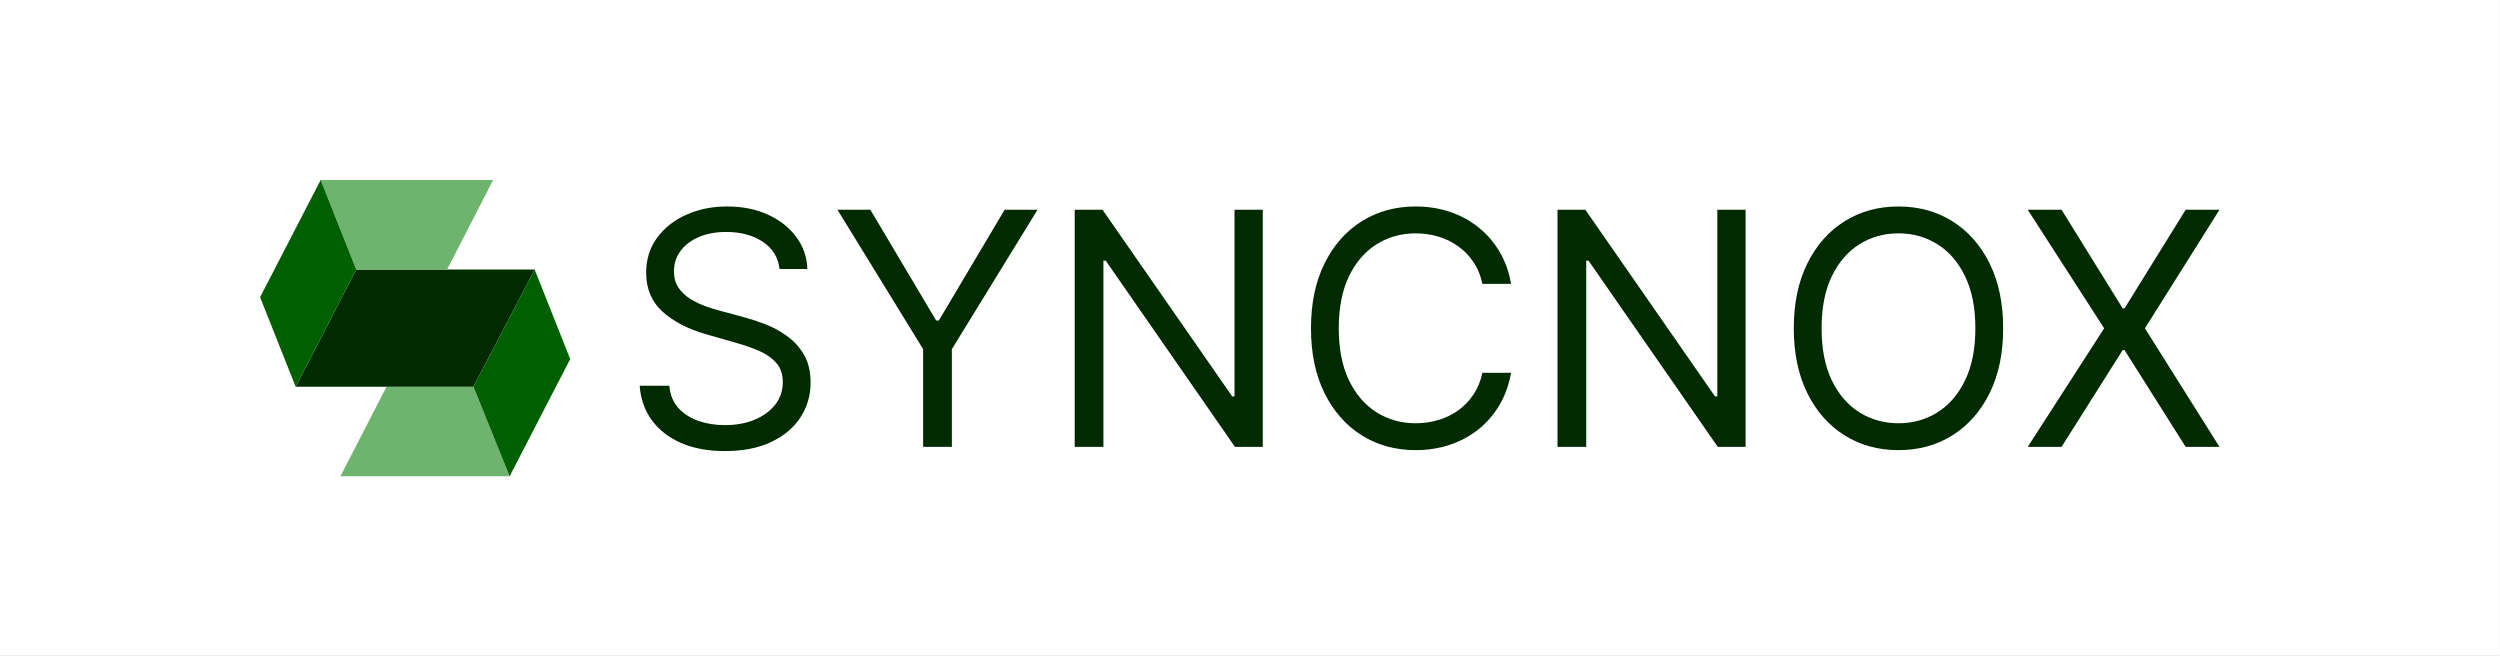
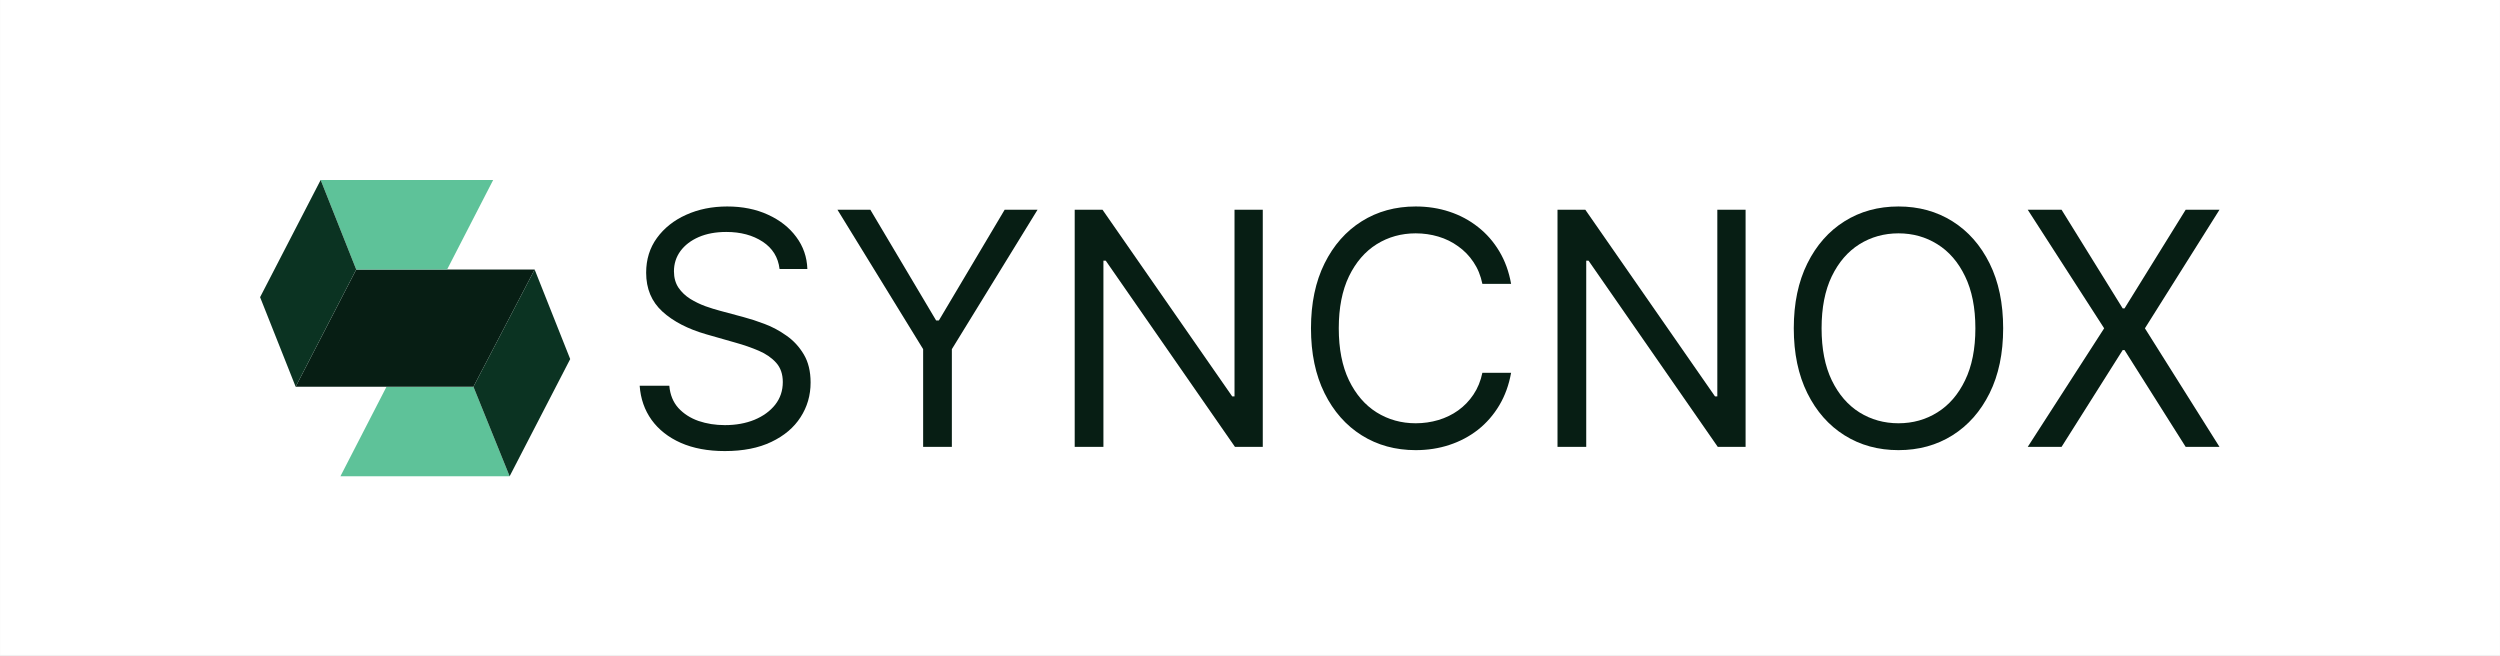
<svg xmlns="http://www.w3.org/2000/svg" width="15583" height="4083" viewBox="0 0 15583 4083" fill="none">
  <rect width="15581.3" height="4082.3" transform="translate(0.773438)" fill="white" />
-   <path d="M2121.91 2968.67L2409.19 2410.52H2950.93L3176.65 2968.67H2121.91Z" fill="#6EB46E" />
-   <path d="M3332.65 1679.99H2220.45L1842.88 2410.51H2950.97L3332.65 1679.99Z" fill="#002A00" />
-   <path d="M2220.41 1680.01L1998.79 1121.86H3074.05L2786.76 1680.01H2220.41Z" fill="#6EB46E" />
-   <path d="M1998.79 1121.85L1621.22 1852.37L1842.84 2410.52L2220.41 1680L1998.79 1121.85Z" fill="#005F00" />
-   <path d="M2950.91 2410.51L3332.58 1679.99L3554.2 2238.14L3176.63 2968.66L2950.91 2410.51Z" fill="#005F00" />
-   <path d="M4859.18 1676.82C4850.52 1603.67 4815.39 1546.88 4753.79 1506.46C4692.19 1466.04 4616.64 1445.82 4527.13 1445.82C4461.68 1445.82 4404.41 1456.41 4355.33 1477.59C4306.72 1498.76 4268.7 1527.88 4241.27 1564.93C4214.32 1601.99 4200.85 1644.09 4200.85 1691.26C4200.85 1730.72 4210.23 1764.64 4229 1793.04C4248.25 1820.95 4272.79 1844.29 4302.63 1863.06C4332.47 1881.34 4363.75 1896.5 4396.47 1908.53C4429.2 1920.08 4459.27 1929.47 4486.7 1936.69L4636.85 1977.11C4675.35 1987.22 4718.18 2001.17 4765.34 2018.98C4812.98 2036.78 4858.46 2061.09 4901.77 2091.89C4945.56 2122.2 4981.66 2161.18 5010.05 2208.83C5038.44 2256.47 5052.64 2314.94 5052.64 2384.24C5052.64 2464.12 5031.71 2536.31 4989.84 2600.8C4948.45 2665.28 4887.82 2716.53 4807.93 2754.55C4728.53 2792.57 4632.04 2811.58 4518.47 2811.58C4412.59 2811.58 4320.92 2794.49 4243.44 2760.33C4166.44 2726.16 4105.8 2678.51 4061.53 2617.4C4017.74 2556.28 3992.95 2485.3 3987.18 2404.45H4171.98C4176.79 2460.27 4195.56 2506.47 4228.28 2543.05C4261.49 2579.14 4303.35 2606.09 4353.88 2623.89C4404.89 2641.22 4459.76 2649.88 4518.47 2649.88C4586.8 2649.88 4648.16 2638.81 4702.54 2616.68C4756.92 2594.06 4799.99 2562.78 4831.75 2522.83C4863.51 2482.41 4879.39 2435.25 4879.39 2381.35C4879.39 2332.26 4865.68 2292.32 4838.25 2261.52C4810.82 2230.72 4774.73 2205.7 4729.97 2186.45C4685.22 2167.2 4636.85 2150.36 4584.88 2135.92L4402.97 2083.95C4287.47 2050.74 4196.04 2003.34 4128.66 1941.74C4061.29 1880.14 4027.6 1799.53 4027.6 1699.92C4027.6 1617.14 4049.98 1544.96 4094.74 1483.36C4139.97 1421.28 4200.61 1373.16 4276.64 1338.99C4353.16 1304.34 4438.58 1287.02 4532.9 1287.02C4628.19 1287.02 4712.89 1304.1 4787 1338.27C4861.11 1371.95 4919.82 1418.15 4963.13 1476.86C5006.92 1535.57 5030.02 1602.23 5032.43 1676.82H4859.18Z" fill="#002A00" />
-   <path d="M5219.93 1307.23H5424.94L5834.95 1997.32H5852.28L6262.29 1307.23H6467.3L5933.13 2176.34V2785.59H5754.1V2176.34L5219.93 1307.23Z" fill="#002A00" />
-   <path d="M7871.13 1307.23V2785.59H7697.89L6892.29 1624.84H6877.86V2785.59H6698.83V1307.23H6872.08L7680.56 2470.86H7695V1307.23H7871.13Z" fill="#002A00" />
-   <path d="M9418.97 1769.22H9239.95C9229.36 1717.72 9210.84 1672.49 9184.37 1633.51C9158.38 1594.53 9126.62 1561.8 9089.08 1535.33C9052.03 1508.39 9010.88 1488.17 8965.65 1474.7C8920.41 1461.22 8873.25 1454.49 8824.16 1454.49C8734.65 1454.49 8653.56 1477.1 8580.9 1522.34C8508.71 1567.58 8451.2 1634.23 8408.37 1722.3C8366.02 1810.36 8344.85 1918.4 8344.85 2046.41C8344.85 2174.42 8366.02 2282.46 8408.37 2370.52C8451.2 2458.59 8508.71 2525.24 8580.9 2570.48C8653.56 2615.71 8734.65 2638.33 8824.16 2638.33C8873.25 2638.33 8920.41 2631.59 8965.65 2618.12C9010.88 2604.64 9052.03 2584.67 9089.08 2558.21C9126.62 2531.26 9158.38 2498.29 9184.37 2459.31C9210.84 2419.85 9229.36 2374.61 9239.95 2323.6H9418.97C9405.5 2399.16 9380.95 2466.77 9345.34 2526.44C9309.73 2586.12 9265.46 2636.89 9212.52 2678.76C9159.58 2720.14 9100.15 2751.66 9034.22 2773.32C8968.77 2794.97 8898.75 2805.8 8824.16 2805.8C8698.08 2805.8 8585.95 2775 8487.78 2713.4C8389.6 2651.81 8312.37 2564.22 8256.06 2450.65C8199.76 2337.08 8171.6 2202.33 8171.6 2046.41C8171.6 1890.49 8199.76 1755.74 8256.06 1642.17C8312.37 1528.6 8389.6 1441.01 8487.78 1379.41C8585.95 1317.81 8698.08 1287.02 8824.16 1287.02C8898.75 1287.02 8968.77 1297.84 9034.22 1319.5C9100.15 1341.15 9159.58 1372.92 9212.52 1414.78C9265.46 1456.17 9309.73 1506.7 9345.34 1566.37C9380.95 1625.57 9405.5 1693.18 9418.97 1769.22Z" fill="#002A00" />
-   <path d="M10880.6 1307.23V2785.59H10707.3L9901.71 1624.84H9887.28V2785.59H9708.26V1307.23H9881.5L10690 2470.86H10704.4V1307.23H10880.6Z" fill="#002A00" />
-   <path d="M12486.1 2046.41C12486.1 2202.33 12458 2337.08 12401.7 2450.65C12345.4 2564.22 12268.1 2651.81 12170 2713.4C12071.8 2775 11959.7 2805.8 11833.6 2805.8C11707.5 2805.8 11595.4 2775 11497.2 2713.4C11399 2651.81 11321.8 2564.22 11265.5 2450.65C11209.2 2337.08 11181 2202.33 11181 2046.41C11181 1890.49 11209.2 1755.74 11265.5 1642.17C11321.8 1528.6 11399 1441.01 11497.2 1379.41C11595.4 1317.81 11707.5 1287.02 11833.6 1287.02C11959.7 1287.02 12071.8 1317.81 12170 1379.41C12268.1 1441.01 12345.4 1528.6 12401.7 1642.17C12458 1755.74 12486.1 1890.49 12486.1 2046.41ZM12312.9 2046.41C12312.9 1918.4 12291.5 1810.36 12248.7 1722.3C12206.3 1634.23 12148.8 1567.58 12076.1 1522.34C12003.9 1477.1 11923.1 1454.49 11833.6 1454.49C11744.1 1454.49 11663 1477.1 11590.3 1522.34C11518.1 1567.58 11460.6 1634.23 11417.8 1722.3C11375.4 1810.36 11354.3 1918.4 11354.3 2046.41C11354.3 2174.42 11375.4 2282.46 11417.8 2370.52C11460.6 2458.59 11518.1 2525.24 11590.3 2570.48C11663 2615.71 11744.1 2638.33 11833.6 2638.33C11923.1 2638.33 12003.9 2615.71 12076.1 2570.48C12148.8 2525.24 12206.3 2458.59 12248.7 2370.52C12291.5 2282.46 12312.9 2174.42 12312.9 2046.41Z" fill="#002A00" />
-   <path d="M12850 1307.23L13231.1 1922.25H13242.6L13623.8 1307.23H13834.6L13369.7 2046.41L13834.6 2785.59H13623.8L13242.6 2182.12H13231.1L12850 2785.59H12639.2L13115.6 2046.41L12639.2 1307.23H12850Z" fill="#002A00" />
+   <path d="M2121.91 2968.67L2409.19 2410.52H2950.93L3176.65 2968.67H2121.91Z" fill="#5EC299" />
+   <path d="M3332.65 1679.99H2220.45L1842.88 2410.51H2950.97L3332.65 1679.99Z" fill="#071E14" />
+   <path d="M2220.41 1680.01L1998.79 1121.86H3074.05L2786.76 1680.01H2220.41Z" fill="#5EC299" />
+   <path d="M1998.79 1121.85L1621.22 1852.37L1842.84 2410.52L2220.41 1680L1998.79 1121.85Z" fill="#0B3322" />
+   <path d="M2950.91 2410.51L3332.58 1679.99L3554.2 2238.14L3176.63 2968.66L2950.91 2410.51Z" fill="#0B3322" />
+   <path d="M4859.18 1676.82C4850.52 1603.67 4815.39 1546.88 4753.79 1506.46C4692.19 1466.04 4616.64 1445.82 4527.13 1445.82C4461.68 1445.82 4404.41 1456.41 4355.33 1477.59C4306.72 1498.76 4268.7 1527.88 4241.27 1564.93C4214.32 1601.99 4200.85 1644.09 4200.85 1691.26C4200.85 1730.72 4210.23 1764.64 4229 1793.04C4248.25 1820.95 4272.79 1844.29 4302.63 1863.06C4332.47 1881.34 4363.75 1896.5 4396.47 1908.53C4429.2 1920.08 4459.27 1929.47 4486.7 1936.69L4636.85 1977.11C4675.35 1987.22 4718.18 2001.17 4765.34 2018.98C4812.98 2036.78 4858.46 2061.09 4901.77 2091.89C4945.56 2122.2 4981.66 2161.18 5010.05 2208.83C5038.44 2256.47 5052.64 2314.94 5052.64 2384.24C5052.64 2464.12 5031.71 2536.31 4989.84 2600.8C4948.45 2665.28 4887.82 2716.53 4807.93 2754.55C4728.53 2792.57 4632.04 2811.58 4518.47 2811.58C4412.59 2811.58 4320.92 2794.49 4243.44 2760.33C4166.44 2726.16 4105.8 2678.51 4061.53 2617.4C4017.74 2556.28 3992.95 2485.3 3987.18 2404.45H4171.98C4176.79 2460.27 4195.56 2506.47 4228.28 2543.05C4261.49 2579.14 4303.35 2606.09 4353.88 2623.89C4404.89 2641.22 4459.76 2649.88 4518.47 2649.88C4586.8 2649.88 4648.16 2638.81 4702.54 2616.68C4756.92 2594.06 4799.99 2562.78 4831.75 2522.83C4863.51 2482.41 4879.39 2435.25 4879.39 2381.35C4879.39 2332.26 4865.68 2292.32 4838.25 2261.52C4810.82 2230.72 4774.73 2205.7 4729.97 2186.45C4685.22 2167.2 4636.85 2150.36 4584.88 2135.92L4402.97 2083.95C4287.47 2050.74 4196.04 2003.34 4128.66 1941.74C4061.29 1880.14 4027.6 1799.53 4027.6 1699.92C4027.6 1617.14 4049.98 1544.96 4094.74 1483.36C4139.97 1421.28 4200.61 1373.16 4276.64 1338.99C4353.16 1304.34 4438.58 1287.02 4532.9 1287.02C4628.19 1287.02 4712.89 1304.1 4787 1338.27C4861.11 1371.95 4919.82 1418.15 4963.13 1476.86C5006.92 1535.57 5030.02 1602.23 5032.43 1676.82H4859.18Z" fill="#071E14" />
+   <path d="M5219.93 1307.23H5424.94L5834.95 1997.32H5852.28L6262.29 1307.23H6467.3L5933.13 2176.34V2785.59H5754.1V2176.34L5219.93 1307.23Z" fill="#071E14" />
+   <path d="M7871.13 1307.23V2785.59H7697.89L6892.29 1624.84H6877.86V2785.59H6698.83V1307.23H6872.08L7680.56 2470.86H7695V1307.23H7871.13Z" fill="#071E14" />
+   <path d="M9418.97 1769.22H9239.95C9229.36 1717.72 9210.84 1672.49 9184.37 1633.51C9158.38 1594.53 9126.62 1561.8 9089.08 1535.33C9052.03 1508.39 9010.88 1488.17 8965.65 1474.7C8920.41 1461.22 8873.25 1454.49 8824.16 1454.49C8734.65 1454.49 8653.56 1477.1 8580.9 1522.34C8508.71 1567.58 8451.2 1634.23 8408.37 1722.3C8366.02 1810.36 8344.85 1918.4 8344.85 2046.41C8344.85 2174.42 8366.02 2282.46 8408.37 2370.52C8451.2 2458.59 8508.71 2525.24 8580.9 2570.48C8653.56 2615.71 8734.65 2638.33 8824.16 2638.33C8873.25 2638.33 8920.41 2631.59 8965.65 2618.12C9010.88 2604.64 9052.03 2584.67 9089.08 2558.21C9126.62 2531.26 9158.38 2498.29 9184.37 2459.31C9210.84 2419.85 9229.36 2374.61 9239.95 2323.6H9418.97C9405.5 2399.16 9380.95 2466.77 9345.34 2526.44C9309.73 2586.12 9265.46 2636.89 9212.52 2678.76C9159.58 2720.14 9100.15 2751.66 9034.22 2773.32C8968.77 2794.97 8898.75 2805.8 8824.16 2805.8C8698.08 2805.8 8585.95 2775 8487.78 2713.4C8389.6 2651.81 8312.37 2564.22 8256.06 2450.65C8199.76 2337.08 8171.6 2202.33 8171.6 2046.41C8171.6 1890.49 8199.76 1755.74 8256.06 1642.17C8312.37 1528.6 8389.6 1441.01 8487.78 1379.41C8585.95 1317.81 8698.08 1287.02 8824.16 1287.02C8898.75 1287.02 8968.77 1297.84 9034.22 1319.5C9100.15 1341.15 9159.58 1372.92 9212.52 1414.78C9265.46 1456.17 9309.73 1506.7 9345.34 1566.37C9380.95 1625.57 9405.5 1693.18 9418.97 1769.22Z" fill="#071E14" />
+   <path d="M10880.6 1307.23V2785.59H10707.3L9901.71 1624.84H9887.28V2785.59H9708.26V1307.23H9881.5L10690 2470.86H10704.4V1307.23H10880.6Z" fill="#071E14" />
+   <path d="M12486.1 2046.41C12486.1 2202.33 12458 2337.08 12401.7 2450.65C12345.4 2564.22 12268.1 2651.81 12170 2713.4C12071.8 2775 11959.7 2805.8 11833.6 2805.8C11707.5 2805.8 11595.4 2775 11497.2 2713.4C11399 2651.81 11321.8 2564.22 11265.5 2450.65C11209.2 2337.08 11181 2202.33 11181 2046.41C11181 1890.49 11209.2 1755.74 11265.5 1642.17C11321.8 1528.6 11399 1441.01 11497.2 1379.41C11595.4 1317.81 11707.5 1287.02 11833.6 1287.02C11959.7 1287.02 12071.8 1317.81 12170 1379.41C12268.1 1441.01 12345.4 1528.6 12401.7 1642.17C12458 1755.74 12486.1 1890.49 12486.1 2046.41ZM12312.9 2046.41C12312.9 1918.4 12291.5 1810.36 12248.7 1722.3C12206.3 1634.23 12148.8 1567.58 12076.1 1522.34C12003.9 1477.1 11923.1 1454.49 11833.6 1454.49C11744.1 1454.49 11663 1477.1 11590.3 1522.34C11518.1 1567.58 11460.6 1634.23 11417.8 1722.3C11375.4 1810.36 11354.3 1918.4 11354.3 2046.41C11354.3 2174.42 11375.4 2282.46 11417.8 2370.52C11460.6 2458.59 11518.1 2525.24 11590.3 2570.48C11663 2615.71 11744.1 2638.33 11833.6 2638.33C11923.1 2638.33 12003.9 2615.71 12076.1 2570.48C12148.8 2525.24 12206.3 2458.59 12248.7 2370.52C12291.5 2282.46 12312.9 2174.42 12312.9 2046.41Z" fill="#071E14" />
+   <path d="M12850 1307.23L13231.1 1922.25H13242.6L13623.8 1307.23H13834.6L13369.7 2046.41L13834.6 2785.59H13623.8L13242.6 2182.12H13231.1L12850 2785.59H12639.2L13115.6 2046.41L12639.2 1307.23H12850Z" fill="#071E14" />
</svg>
